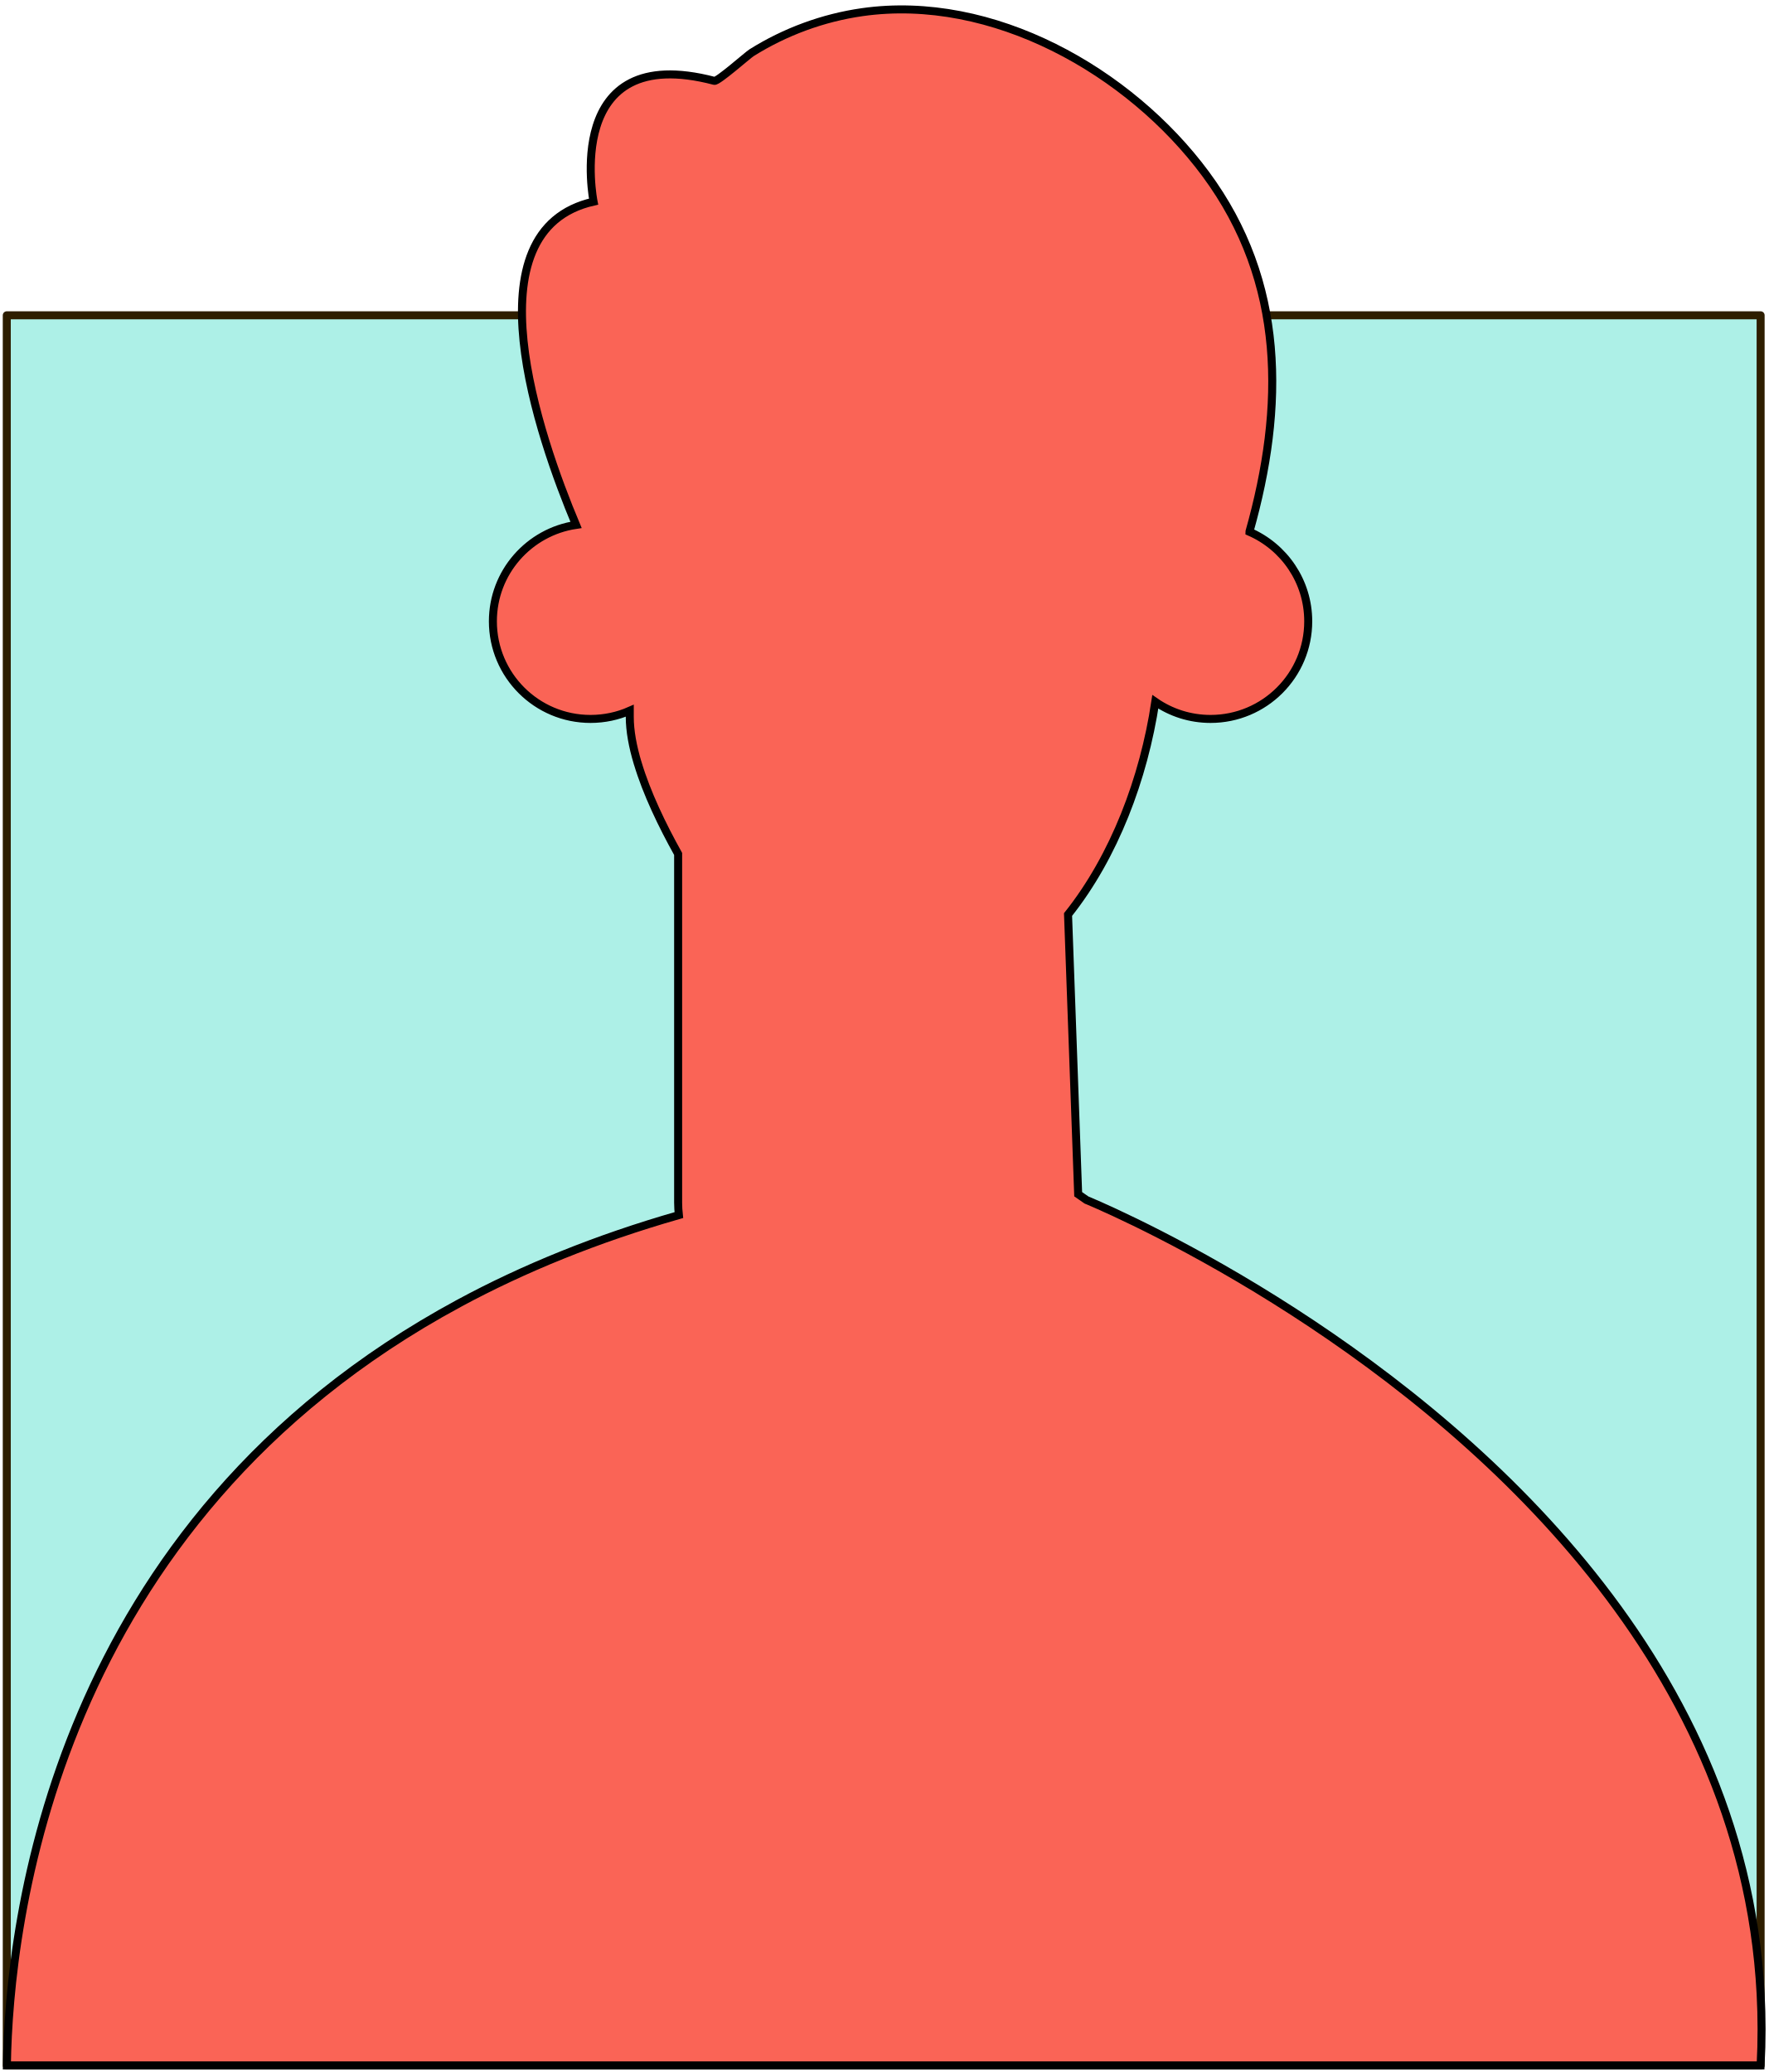
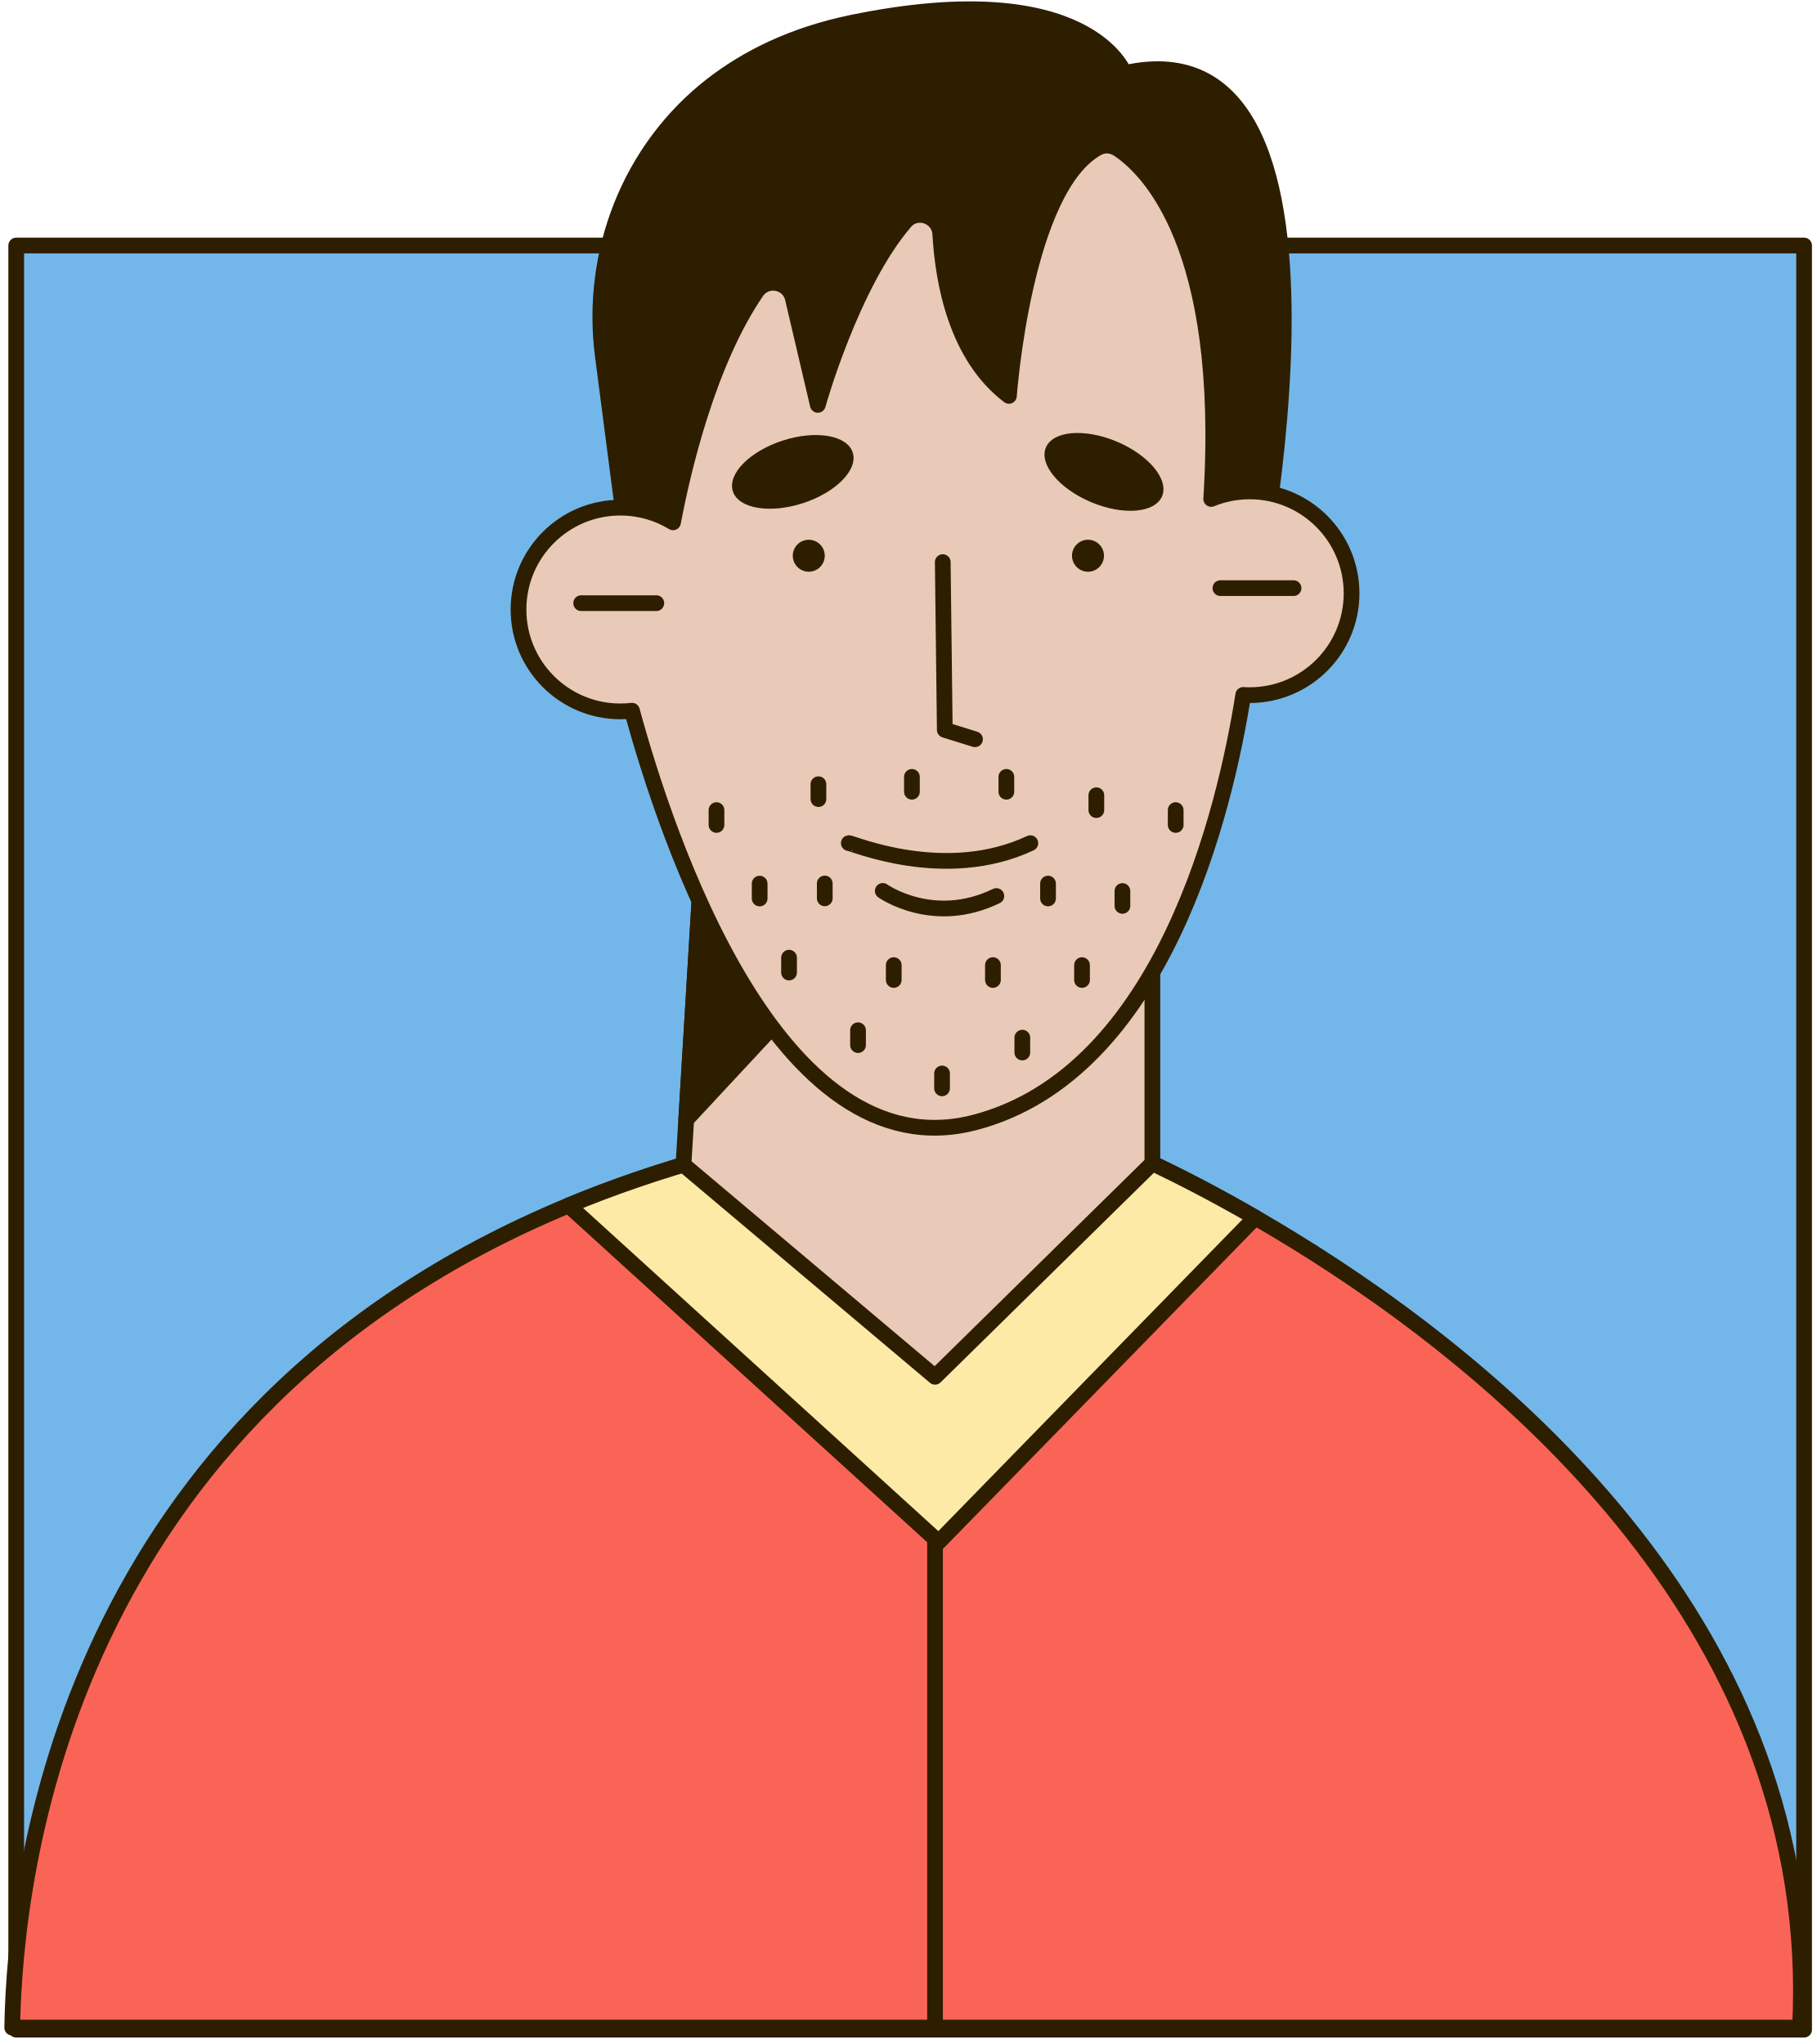
- <svg xmlns="http://www.w3.org/2000/svg" width="221" height="259" viewBox="0 0 221 259" fill="none">
-   <path d="M220.035 39.411H0.847V258.176H220.035V39.411Z" fill="#ADF0E7" />
-   <path d="M220.035 39.411H0.847V258.176H220.035V39.411Z" stroke="#2E1E00" stroke-miterlimit="10" stroke-linecap="round" stroke-linejoin="round" />
-   <path d="M220.035 249.221C217.781 206.428 183.433 177.582 159.302 162.478C159.295 162.473 159.289 162.469 159.281 162.465C158.529 161.994 157.785 161.535 157.053 161.091C144.858 153.693 135.791 150.004 135.791 150.004L134.746 149.278L133.479 114.317C133.479 114.317 133.479 114.317 133.479 114.317C139.261 107.045 142.939 97.329 144.387 87.726C146.348 89.079 148.727 89.866 151.29 89.866C158.031 89.866 163.497 84.406 163.497 77.664C163.497 72.651 160.471 68.35 156.148 66.473C156.148 66.472 156.149 66.467 156.149 66.467C160.538 50.894 160.688 35.273 150.667 21.733C141.152 8.879 124.029 -0.803 107.74 1.522C102.857 2.22 98.109 3.97 93.931 6.59C93.431 6.904 89.698 10.22 89.274 10.108C70.154 5.078 74.18 25.204 74.18 25.204C58.375 28.761 67.389 54.651 71.991 65.612C66.115 66.487 61.599 71.54 61.599 77.664C61.599 84.406 67.065 89.866 73.8 89.866C75.547 89.866 77.204 89.503 78.706 88.841V89.615C78.706 91.368 79.076 93.324 79.684 95.362L79.69 95.368C80.81 99.129 82.759 103.17 84.75 106.741V150.34C84.75 150.86 84.787 151.375 84.842 151.885C74.482 154.854 65.382 158.589 57.408 162.891V162.892C6.629 190.299 1.139 240.411 0.859 258.174H220.035C220.196 255.122 220.19 252.141 220.035 249.221Z" fill="#FA6456" stroke="black" stroke-miterlimit="10" />
+ <svg xmlns="http://www.w3.org/2000/svg" width="231" height="260" viewBox="0 0 231 260" fill="none">
+   <path d="M229.446 31.231H2.062V258.176H229.446V31.231Z" fill="#73B7EA" />
+   <path d="M229.446 31.231H2.062V258.176H229.446V31.231Z" stroke="#2E1E00" stroke-width="2" stroke-miterlimit="10" stroke-linecap="round" stroke-linejoin="round" />
+   <path d="M228.925 257.917H1.554C1.869 238.167 8.387 179.862 72.313 153.333C77.847 151.033 83.814 148.974 90.245 147.199C92.144 146.674 94.079 146.173 96.058 145.703H141.532C141.532 145.703 149.033 148.751 159.644 154.873C184.49 169.207 226.384 200.372 228.925 248.629C229.086 251.659 229.092 254.751 228.925 257.917Z" fill="#FA6456" />
+   <path d="M228.925 257.917H1.554C1.869 238.167 8.387 179.862 72.313 153.333C77.847 151.033 83.814 148.974 90.245 147.199C92.144 146.674 94.079 146.173 96.058 145.703H141.532C141.532 145.703 149.033 148.751 159.644 154.873C184.49 169.207 226.384 200.372 228.925 248.629C229.086 251.659 229.092 254.751 228.925 257.917Z" stroke="#2E1E00" stroke-width="2" stroke-miterlimit="10" stroke-linecap="round" stroke-linejoin="round" />
+   <path d="M118.918 257.916V150.552" stroke="#2E1E00" stroke-width="2" stroke-miterlimit="10" stroke-linecap="round" stroke-linejoin="round" />
+   <path d="M159.644 154.874L119.38 196.151L72.313 153.334C77.847 151.034 83.814 148.975 90.246 147.2C92.144 146.674 94.079 146.174 96.058 145.704H141.532C141.532 145.704 149.033 148.752 159.644 154.874Z" fill="#FDEAA7" />
+   <path d="M159.644 154.874L119.38 196.151L72.313 153.334C77.847 151.034 83.814 148.975 90.246 147.2C92.144 146.674 94.079 146.174 96.058 145.704H141.532C141.532 145.704 149.033 148.752 159.644 154.874Z" stroke="#2E1E00" stroke-width="2" stroke-miterlimit="10" stroke-linecap="round" stroke-linejoin="round" />
+   <path d="M146.56 108.236V147.967L118.919 175.131L86.925 148.158L87.271 142.426L89.336 108.236H146.56Z" fill="#E9CAB8" />
+   <path d="M146.56 108.236V147.967L118.919 175.131L86.925 148.158L87.271 142.426L89.336 108.236H146.56Z" stroke="#2E1E00" stroke-width="2" stroke-miterlimit="10" stroke-linecap="round" stroke-linejoin="round" />
+   <path d="M119.079 108.236L87.271 142.426L89.336 108.236H119.079Z" fill="#2E1E00" />
+   <path d="M119.079 108.236L87.271 142.426L89.336 108.236H119.079Z" stroke="#2E1E00" stroke-width="2" stroke-miterlimit="10" stroke-linecap="round" stroke-linejoin="round" />
+   <path d="M81.307 80.985H158.589C158.589 80.985 176.248 1.74 142.995 9.307C142.995 9.307 138.409 -3.305 108.367 2.886C100.857 4.435 95.052 7.33 90.569 10.802C80.105 18.907 74.965 32.136 76.669 45.263L81.307 80.985Z" fill="#2E1E00" />
+   <path d="M81.307 80.985H158.589C158.589 80.985 176.248 1.74 142.995 9.307C142.995 9.307 138.409 -3.305 108.367 2.886C100.857 4.435 95.052 7.33 90.569 10.802C80.105 18.907 74.965 32.136 76.669 45.263L81.307 80.985Z" stroke="#2E1E00" stroke-width="2" stroke-miterlimit="10" stroke-linecap="round" stroke-linejoin="round" />
+   <path d="M171.894 75.469C171.894 82.624 166.087 88.424 158.933 88.424C158.661 88.424 158.389 88.418 158.117 88.393C155.872 102.683 148.062 136.477 123.965 142.778C98.897 149.327 84.743 106.443 80.377 90.403C79.895 90.459 79.4 90.489 78.899 90.489C71.745 90.489 65.944 84.689 65.944 77.535C65.944 70.374 71.745 64.574 78.899 64.574C81.348 64.574 83.642 65.254 85.596 66.441C86.826 59.942 90.017 46.159 96.213 37.094C97.475 35.251 100.325 35.777 100.832 37.953L104.011 51.502C104.011 51.502 108.277 36.179 115.104 28.214C116.6 26.47 119.464 27.478 119.587 29.779C119.921 35.752 121.572 45.256 128.318 50.358C128.318 50.358 130.211 23.917 139.61 18.809C140.426 18.364 141.428 18.438 142.213 18.957C145.881 21.375 156.064 31.065 154.042 63.467C155.551 62.849 157.202 62.508 158.934 62.508C166.087 62.509 171.894 68.316 171.894 75.469Z" fill="#E9CAB8" />
+   <path d="M171.894 75.469C171.894 82.624 166.087 88.424 158.933 88.424C158.661 88.424 158.389 88.418 158.117 88.393C155.872 102.683 148.062 136.477 123.965 142.778C98.897 149.327 84.743 106.443 80.377 90.403C79.895 90.459 79.4 90.489 78.899 90.489C71.745 90.489 65.944 84.689 65.944 77.535C65.944 70.374 71.745 64.574 78.899 64.574C81.348 64.574 83.642 65.254 85.596 66.441C86.826 59.942 90.017 46.159 96.213 37.094C97.475 35.251 100.325 35.777 100.832 37.953L104.011 51.502C104.011 51.502 108.277 36.179 115.104 28.214C116.6 26.47 119.464 27.478 119.587 29.779C119.921 35.752 121.572 45.256 128.318 50.358C128.318 50.358 130.211 23.917 139.61 18.809C140.426 18.364 141.428 18.438 142.213 18.957C145.881 21.375 156.064 31.065 154.042 63.467C155.551 62.849 157.202 62.508 158.934 62.508C166.087 62.509 171.894 68.316 171.894 75.469Z" stroke="#2E1E00" stroke-width="2" stroke-miterlimit="10" stroke-linecap="round" stroke-linejoin="round" />
+   <path d="M107.951 107.249C108.219 107.144 120.159 112.38 131.04 107.251" stroke="#2E1E00" stroke-width="2" stroke-miterlimit="10" stroke-linecap="round" stroke-linejoin="round" />
+   <path d="M112.272 113.325C112.272 113.325 118.669 117.889 126.718 113.976" stroke="#2E1E00" stroke-width="2" stroke-miterlimit="10" stroke-linecap="round" stroke-linejoin="round" />
+   <path d="M73.913 76.723H83.471" stroke="#2E1E00" stroke-width="2" stroke-miterlimit="10" stroke-linecap="round" stroke-linejoin="round" />
+   <path d="M155.212 74.812H164.514" stroke="#2E1E00" stroke-width="2" stroke-miterlimit="10" stroke-linecap="round" stroke-linejoin="round" />
+   <path d="M119.901 71.499L120.159 92.842L124.002 94.035" stroke="#2E1E00" stroke-width="2" stroke-miterlimit="10" stroke-linecap="round" stroke-linejoin="round" />
+   <path d="M138.785 63.883C142.865 65.595 146.898 65.257 147.792 63.126C148.686 60.996 146.104 57.88 142.025 56.167C137.944 54.454 133.913 54.793 133.018 56.923C132.123 59.054 134.705 62.17 138.785 63.883Z" fill="#2E1E00" />
+   <path d="M102.12 64.004C97.912 65.372 93.922 64.698 93.207 62.501C92.493 60.303 95.326 57.413 99.534 56.045C103.742 54.679 107.733 55.352 108.447 57.55C109.16 59.748 106.328 62.637 102.12 64.004Z" fill="#2E1E00" />
+   <path d="M104.894 70.691C104.894 71.814 103.983 72.725 102.86 72.725C101.738 72.725 100.827 71.814 100.827 70.691C100.827 69.568 101.738 68.657 102.86 68.657C103.983 68.657 104.894 69.568 104.894 70.691Z" fill="#2E1E00" />
+   <path d="M140.405 70.691C140.405 71.814 139.494 72.725 138.371 72.725C137.249 72.725 136.338 71.814 136.338 70.691C136.338 69.568 137.249 68.657 138.371 68.657C139.494 68.657 140.405 69.568 140.405 70.691Z" fill="#2E1E00" />
+   <path d="M142.751 113.339V115.229" stroke="#2E1E00" stroke-width="2" stroke-miterlimit="10" stroke-linecap="round" stroke-linejoin="round" />
+   <path d="M133.29 112.394V114.285" stroke="#2E1E00" stroke-width="2" stroke-miterlimit="10" stroke-linecap="round" stroke-linejoin="round" />
+   <path d="M139.434 101.156V103.046" stroke="#2E1E00" stroke-width="2" stroke-miterlimit="10" stroke-linecap="round" stroke-linejoin="round" />
+   <path d="M104.089 99.754V101.645" stroke="#2E1E00" stroke-width="2" stroke-miterlimit="10" stroke-linecap="round" stroke-linejoin="round" />
+   <path d="M104.894 112.38V114.27" stroke="#2E1E00" stroke-width="2" stroke-miterlimit="10" stroke-linecap="round" stroke-linejoin="round" />
+   <path d="M149.526 103.046V104.936" stroke="#2E1E00" stroke-width="2" stroke-miterlimit="10" stroke-linecap="round" stroke-linejoin="round" />
+   <path d="M127.989 98.82V100.71" stroke="#2E1E00" stroke-width="2" stroke-miterlimit="10" stroke-linecap="round" stroke-linejoin="round" />
+   <path d="M96.614 112.399V114.29" stroke="#2E1E00" stroke-width="2" stroke-miterlimit="10" stroke-linecap="round" stroke-linejoin="round" />
+   <path d="M115.979 98.82V100.71" stroke="#2E1E00" stroke-width="2" stroke-miterlimit="10" stroke-linecap="round" stroke-linejoin="round" />
+   <path d="M91.124 103.046V104.936" stroke="#2E1E00" stroke-width="2" stroke-miterlimit="10" stroke-linecap="round" stroke-linejoin="round" />
+   <path d="M130.02 131.992V133.882" stroke="#2E1E00" stroke-width="2" stroke-miterlimit="10" stroke-linecap="round" stroke-linejoin="round" />
+   <path d="M126.282 122.764V124.654" stroke="#2E1E00" stroke-width="2" stroke-miterlimit="10" stroke-linecap="round" stroke-linejoin="round" />
+   <path d="M100.352 121.819V123.71" stroke="#2E1E00" stroke-width="2" stroke-miterlimit="10" stroke-linecap="round" stroke-linejoin="round" />
+   <path d="M109.125 131.046V132.937" stroke="#2E1E00" stroke-width="2" stroke-miterlimit="10" stroke-linecap="round" stroke-linejoin="round" />
+   <path d="M113.667 122.764V124.654" stroke="#2E1E00" stroke-width="2" stroke-miterlimit="10" stroke-linecap="round" stroke-linejoin="round" />
+   <path d="M137.612 122.764V124.654" stroke="#2E1E00" stroke-width="2" stroke-miterlimit="10" stroke-linecap="round" stroke-linejoin="round" />
+   <path d="M119.811 136.547V138.438" stroke="#2E1E00" stroke-width="2" stroke-miterlimit="10" stroke-linecap="round" stroke-linejoin="round" />
</svg>
